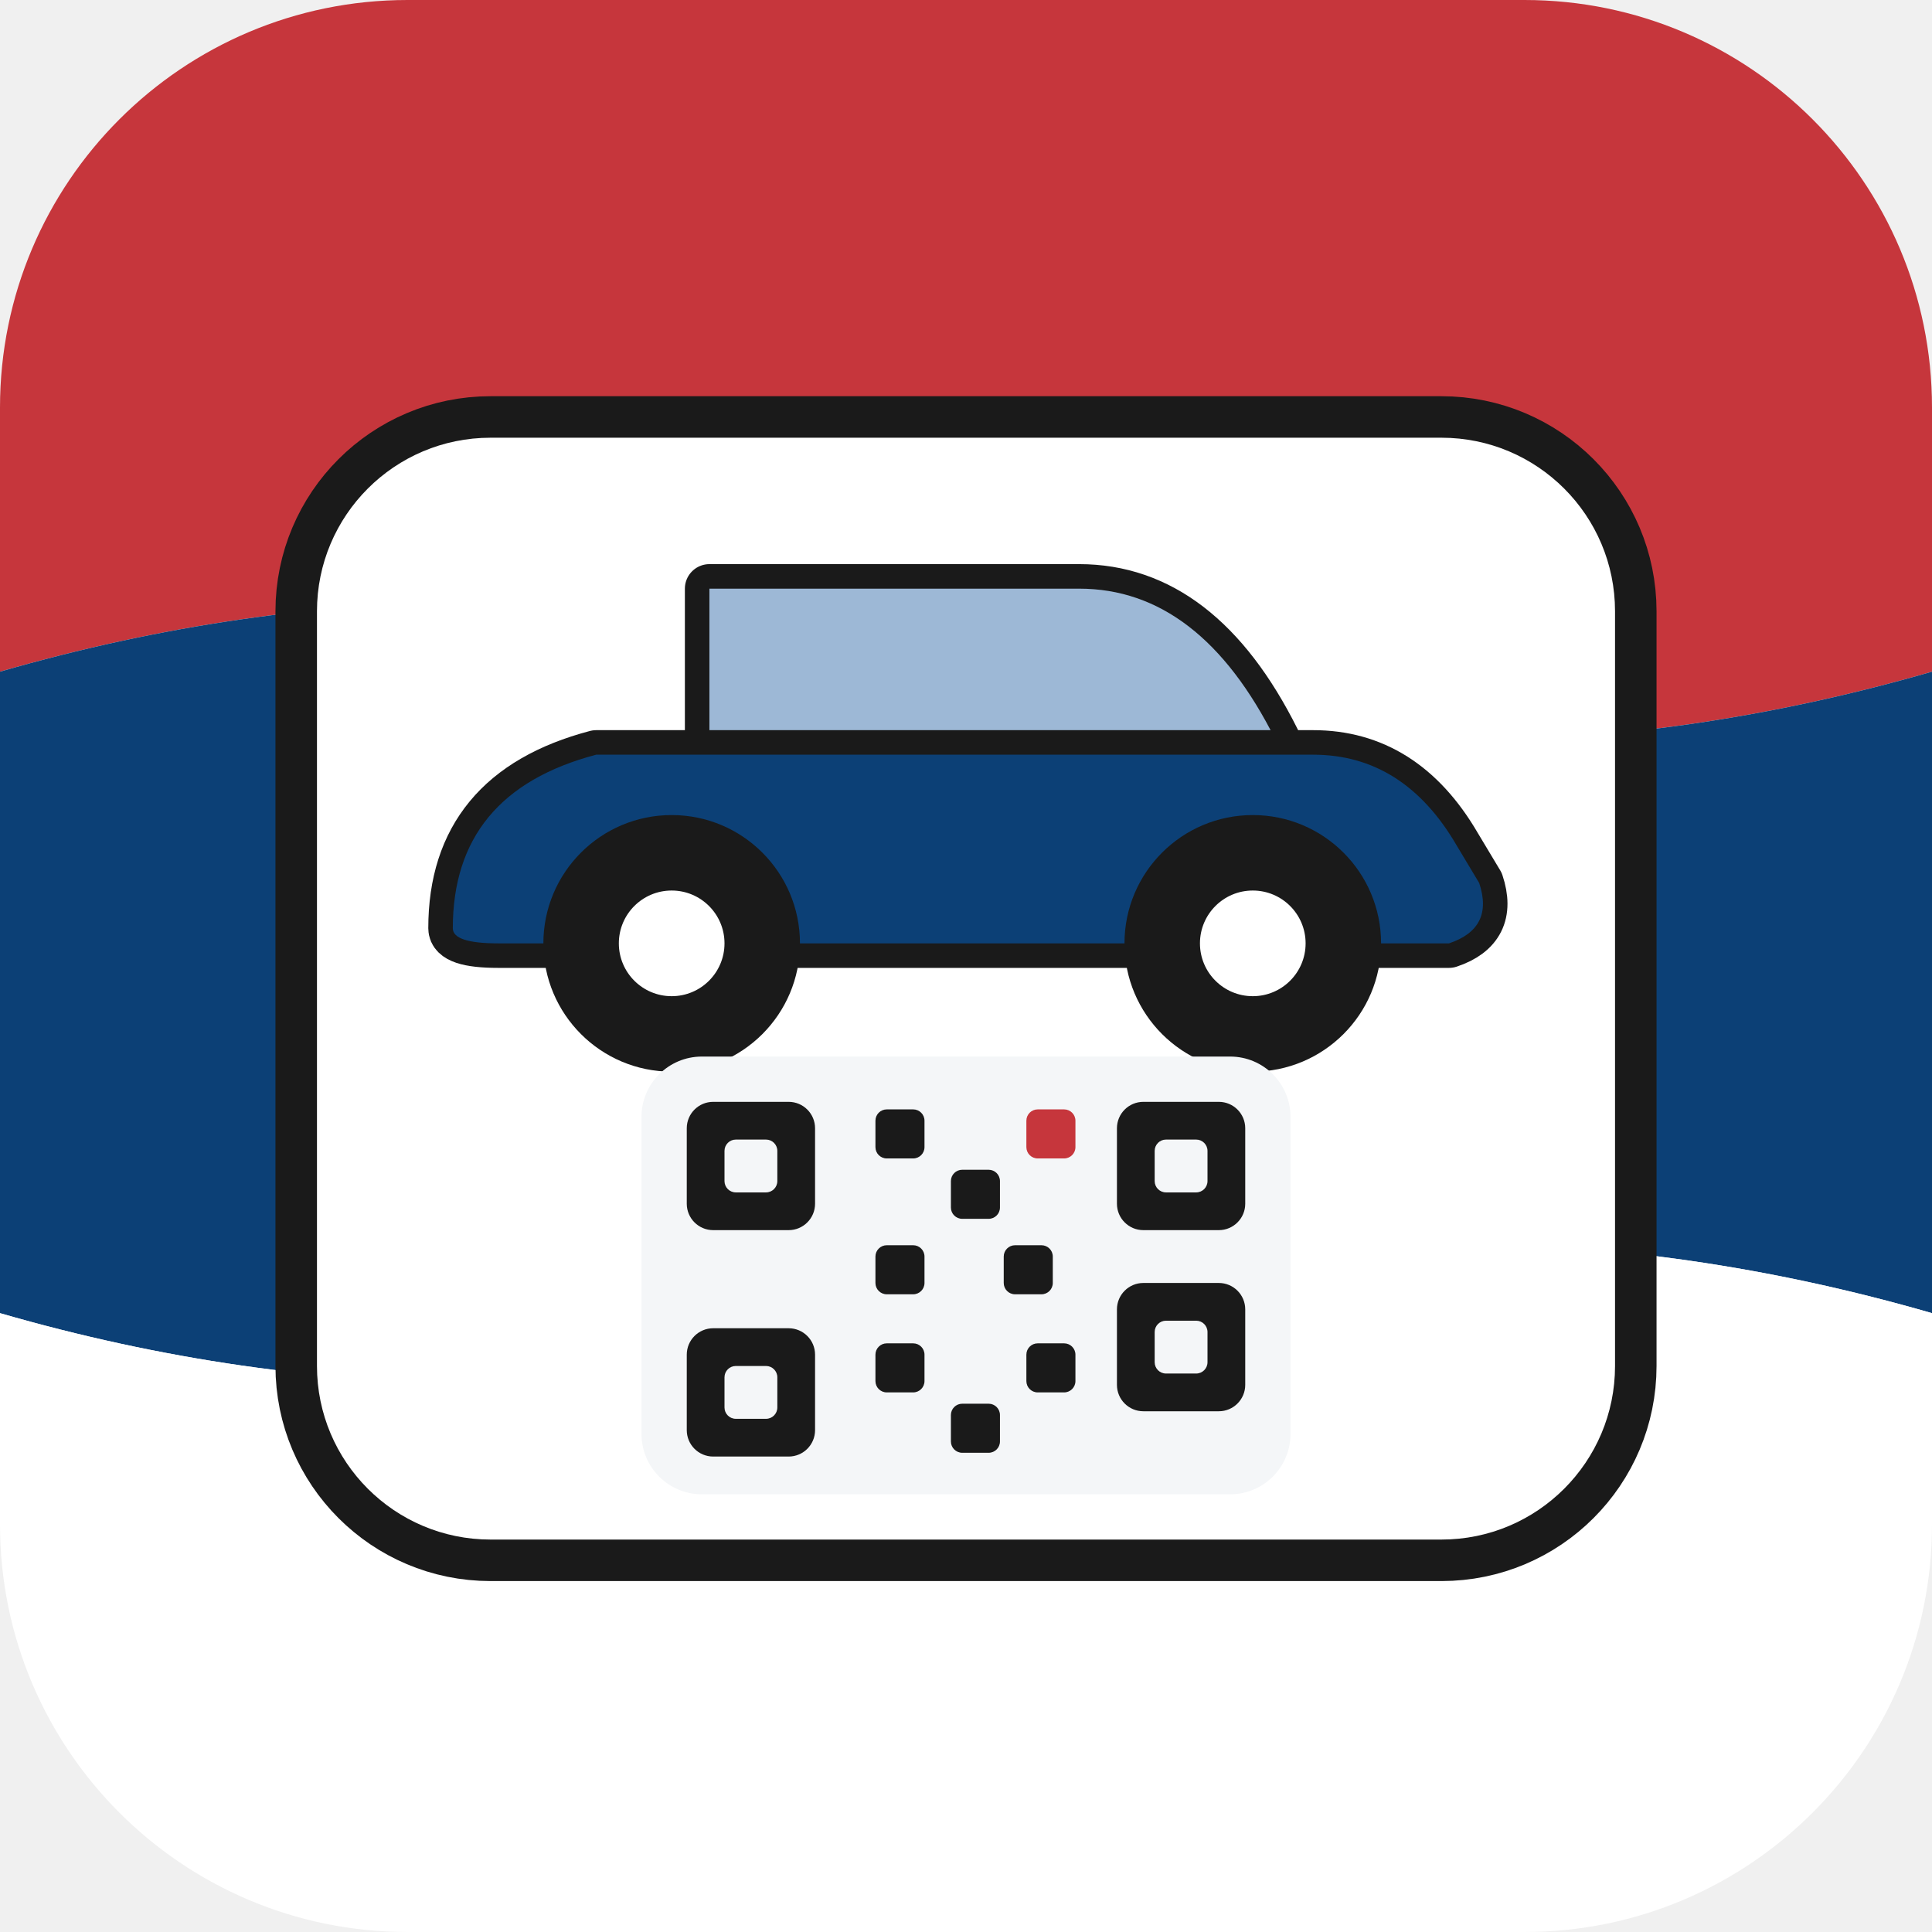
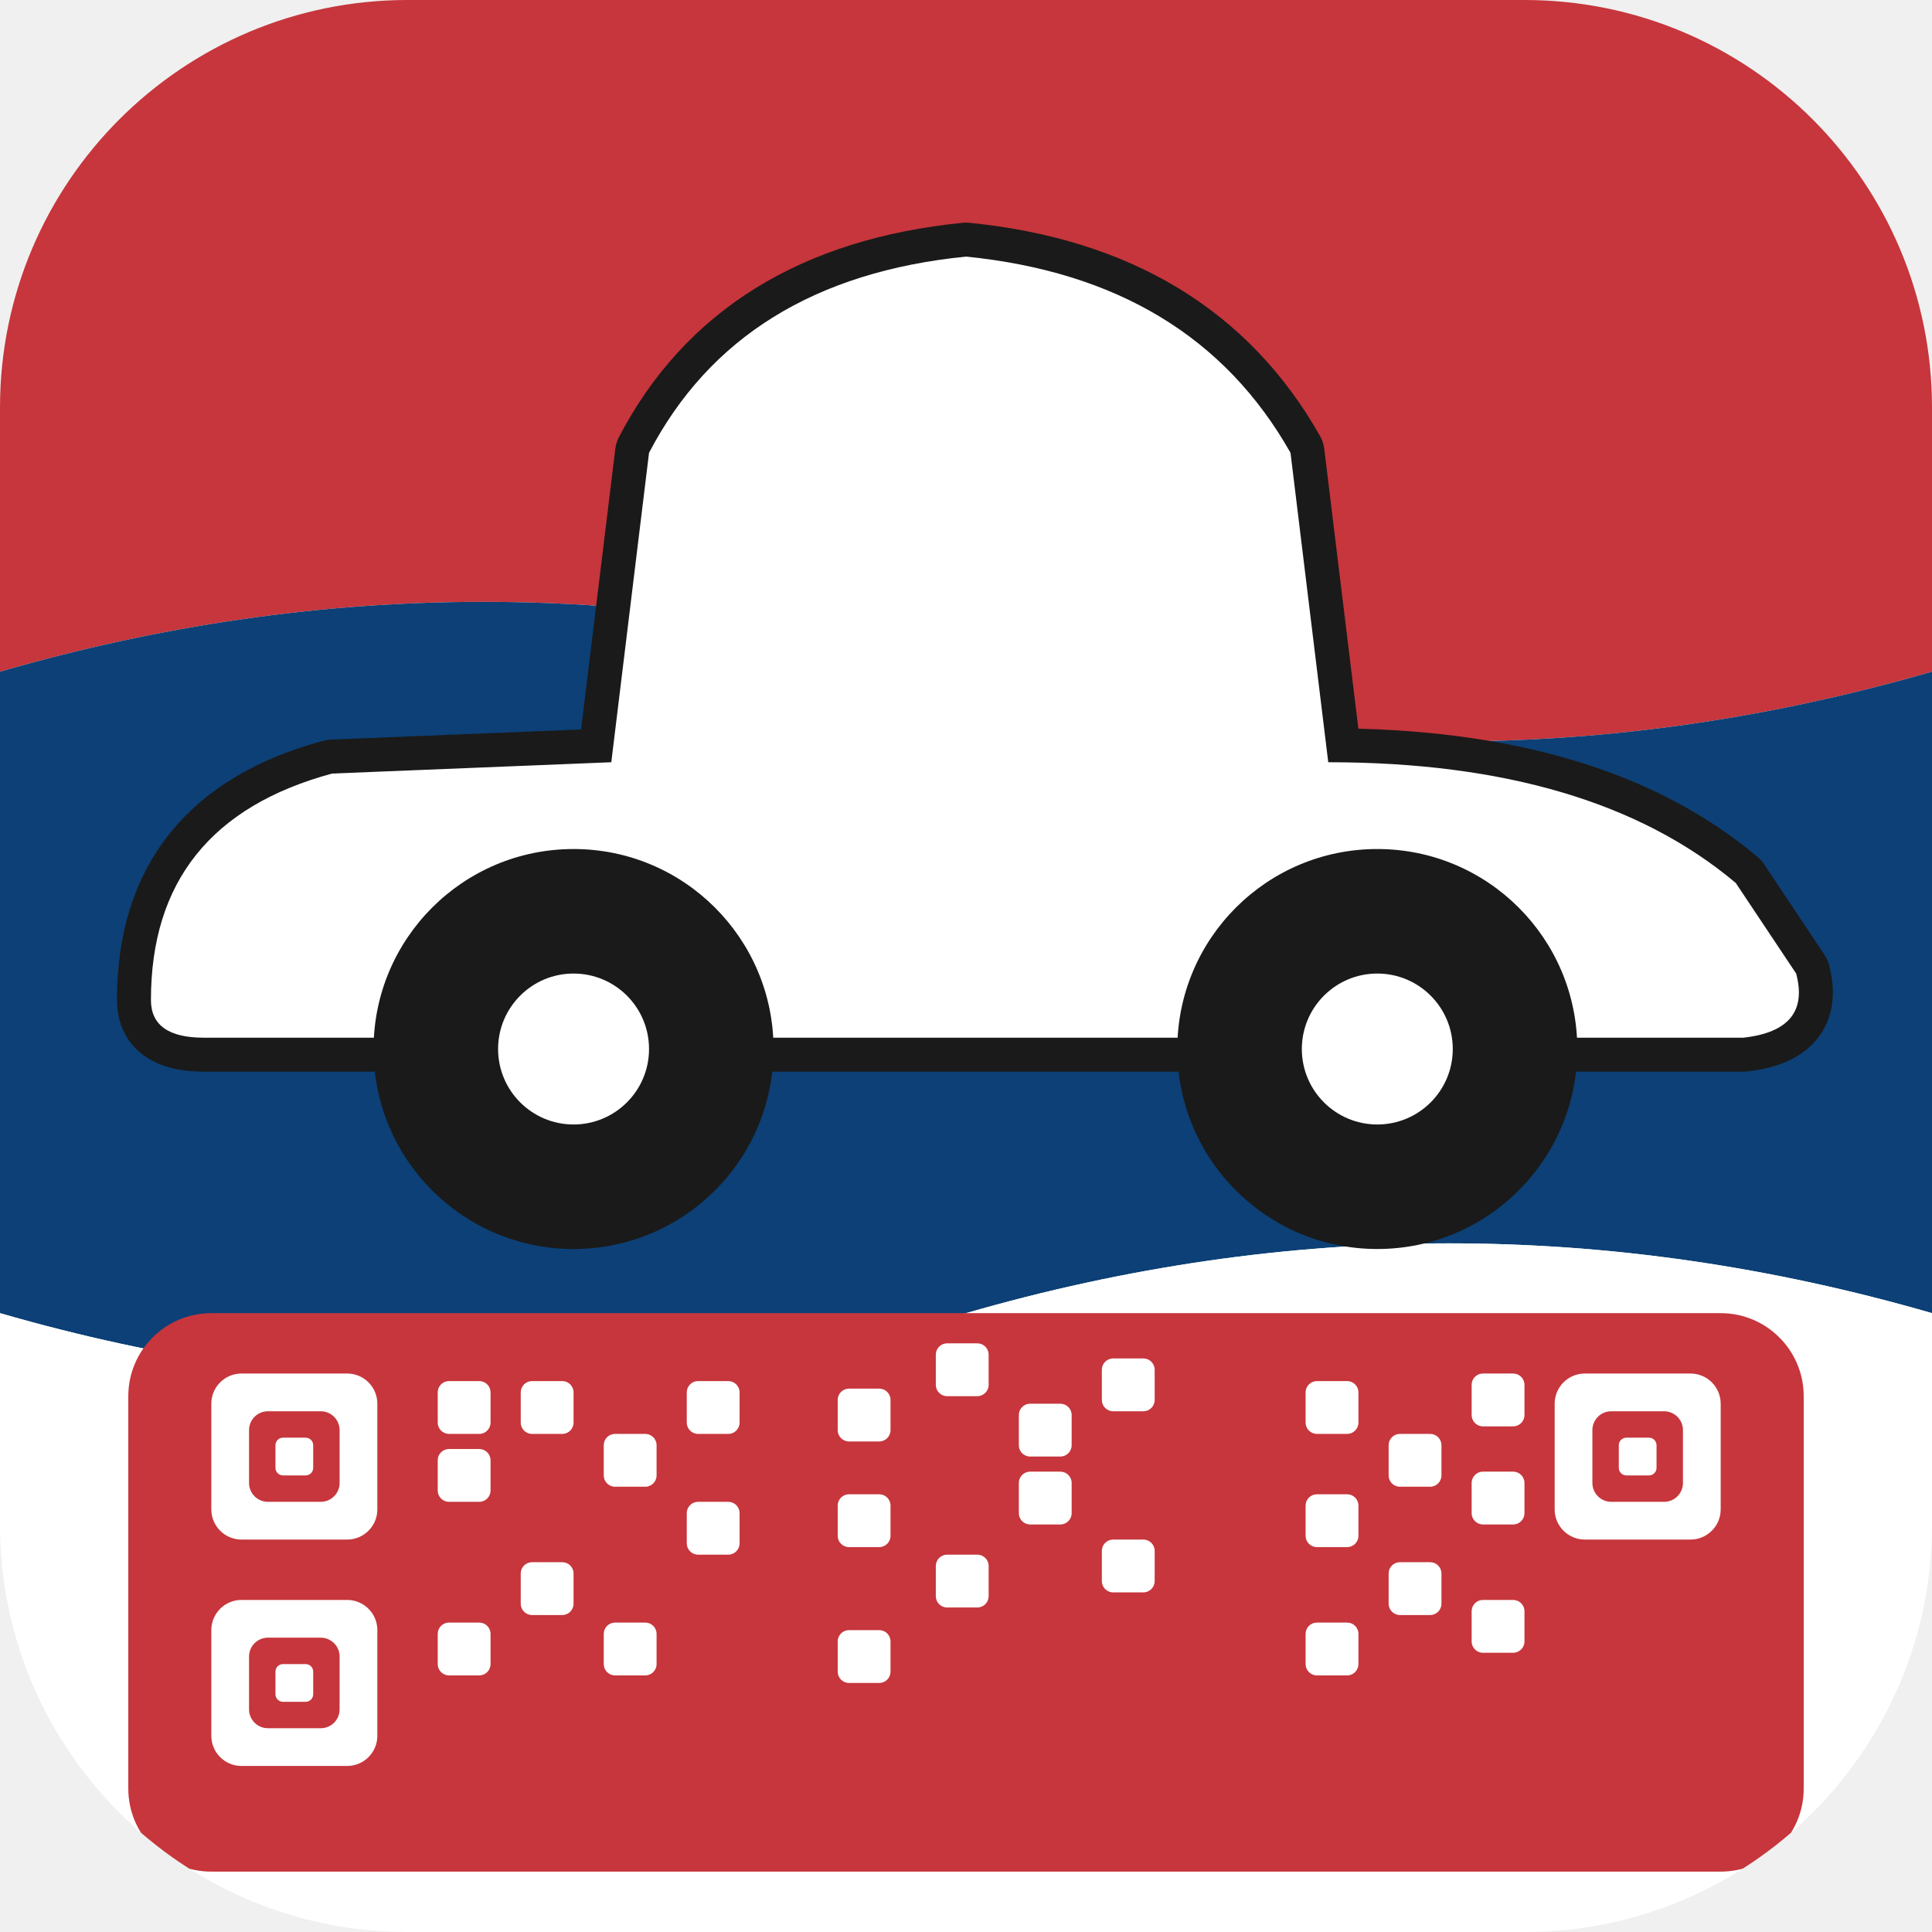
<svg xmlns="http://www.w3.org/2000/svg" viewBox="0 0 512 512" width="512" height="512" role="img" aria-label="Izjava — fiskalni račun za gorivo">
  <defs>
    <clipPath id="rounded">
      <rect width="512" height="512" rx="108" />
    </clipPath>
  </defs>
  <g clip-path="url(#rounded)">
    <path fill="#C6363C" d="M 0 0 L 512 0 L 512 178 Q 384 215, 256 178 Q 128 141, 0 178 Z" />
    <path fill="#0C4076" d="M 0 178 Q 128 141, 256 178 Q 384 215, 512 178 L 512 348 Q 384 311, 256 348 Q 128 385, 0 348 Z" />
    <path fill="#FFFFFF" d="M 0 348 Q 128 385, 256 348 Q 384 311, 512 348 L 512 512 L 0 512 Z" />
  </g>
-   <rect x="84" y="116" width="344" height="292" rx="46" fill="#FFFFFF" stroke="#1A1A1A" stroke-width="22" stroke-linejoin="round" paint-order="stroke fill" />
-   <g stroke="#1A1A1A" stroke-width="13" stroke-linejoin="round" paint-order="stroke fill">
-     <path d="M 188 156 L 286 156 Q 318 156, 338 196 L 188 196 Z" fill="#9DB8D6" />
-     <path d="M 120 246              Q 120 210, 158 200              L 348 200              Q 372 200, 386 224              L 392 234              Q 396 246, 384 250              L 132 250              Q 120 250, 120 246 Z" fill="#0C4076" />
-   </g>
-   <circle cx="178" cy="250" r="34" fill="#1A1A1A" />
-   <circle cx="178" cy="250" r="14" fill="#FFFFFF" />
-   <circle cx="332" cy="250" r="34" fill="#1A1A1A" />
-   <circle cx="332" cy="250" r="14" fill="#FFFFFF" />
-   <g transform="translate(180, 290)">
-     <rect x="-10" y="-10" width="172" height="116" rx="16" fill="#F4F6F8" />
-     <rect x="2" y="2" width="34" height="34" rx="7" fill="#1A1A1A" />
-     <rect x="12" y="12" width="14" height="14" rx="3" fill="#F4F6F8" />
-     <rect x="116" y="2" width="34" height="34" rx="7" fill="#1A1A1A" />
-     <rect x="126" y="12" width="14" height="14" rx="3" fill="#F4F6F8" />
-     <rect x="2" y="62" width="34" height="34" rx="7" fill="#1A1A1A" />
-     <rect x="12" y="72" width="14" height="14" rx="3" fill="#F4F6F8" />
-     <rect x="52" y="4" width="13" height="13" rx="3" fill="#1A1A1A" />
-     <rect x="72" y="20" width="13" height="13" rx="3" fill="#1A1A1A" />
-     <rect x="92" y="4" width="13" height="13" rx="3" fill="#C6363C" />
-     <rect x="52" y="40" width="13" height="13" rx="3" fill="#1A1A1A" />
-     <rect x="86" y="40" width="13" height="13" rx="3" fill="#1A1A1A" />
-     <rect x="116" y="50" width="34" height="34" rx="7" fill="#1A1A1A" />
-     <rect x="126" y="60" width="14" height="14" rx="3" fill="#F4F6F8" />
-     <rect x="52" y="66" width="13" height="13" rx="3" fill="#1A1A1A" />
-     <rect x="72" y="82" width="13" height="13" rx="3" fill="#1A1A1A" />
-     <rect x="92" y="66" width="13" height="13" rx="3" fill="#1A1A1A" />
+   <g clip-path="url(#rounded)">
+     <path d="M 40 265          Q 40 218, 88 205          L 162 202          L 172 120          Q 196 74, 256 68          Q 316 74, 342 120          L 352 202          Q 422 202, 460 234          L 476 258          Q 480 273, 462 275          L 54 275          Q 40 275, 40 265 Z" fill="#FFFFFF" stroke="#1A1A1A" stroke-width="18" stroke-linejoin="round" paint-order="stroke fill" />
+     <circle cx="152" cy="278" r="53" fill="#1A1A1A" />
+     <circle cx="152" cy="278" r="20" fill="#FFFFFF" />
+     <circle cx="365" cy="278" r="53" fill="#1A1A1A" />
+     <circle cx="365" cy="278" r="20" fill="#FFFFFF" />
+     <rect x="34" y="348" width="444" height="148" rx="22" fill="#C6363C" />
+     <g fill="#FFFFFF">
+       <rect x="56" y="364" width="44" height="44" rx="8" />
+       <rect x="66" y="374" width="24" height="24" rx="5" fill="#C6363C" />
+       <rect x="73" y="381" width="10" height="10" rx="2" />
+       <rect x="412" y="364" width="44" height="44" rx="8" />
+       <rect x="422" y="374" width="24" height="24" rx="5" fill="#C6363C" />
+       <rect x="429" y="381" width="10" height="10" rx="2" />
+       <rect x="56" y="424" width="44" height="44" rx="8" />
+       <rect x="66" y="434" width="24" height="24" rx="5" fill="#C6363C" />
+       <rect x="73" y="441" width="10" height="10" rx="2" />
+       <rect x="116" y="366" width="14" height="14" rx="3" />
+       <rect x="138" y="366" width="14" height="14" rx="3" />
+       <rect x="160" y="380" width="14" height="14" rx="3" />
+       <rect x="182" y="366" width="14" height="14" rx="3" />
+       <rect x="116" y="384" width="14" height="14" rx="3" />
+       <rect x="182" y="398" width="14" height="14" rx="3" />
+       <rect x="138" y="414" width="14" height="14" rx="3" />
+       <rect x="116" y="430" width="14" height="14" rx="3" />
+       <rect x="160" y="430" width="14" height="14" rx="3" />
+       <rect x="222" y="368" width="14" height="14" rx="3" />
+       <rect x="248" y="356" width="14" height="14" rx="3" />
+       <rect x="270" y="372" width="14" height="14" rx="3" />
+       <rect x="292" y="360" width="14" height="14" rx="3" />
+       <rect x="222" y="396" width="14" height="14" rx="3" />
+       <rect x="270" y="390" width="14" height="14" rx="3" />
+       <rect x="248" y="412" width="14" height="14" rx="3" />
+       <rect x="292" y="408" width="14" height="14" rx="3" />
+       <rect x="222" y="432" width="14" height="14" rx="3" />
+       <rect x="346" y="366" width="14" height="14" rx="3" />
+       <rect x="368" y="380" width="14" height="14" rx="3" />
+       <rect x="390" y="364" width="14" height="14" rx="3" />
+       <rect x="346" y="396" width="14" height="14" rx="3" />
+       <rect x="390" y="390" width="14" height="14" rx="3" />
+       <rect x="368" y="414" width="14" height="14" rx="3" />
+       <rect x="346" y="430" width="14" height="14" rx="3" />
+       <rect x="390" y="424" width="14" height="14" rx="3" />
+     </g>
  </g>
</svg>
